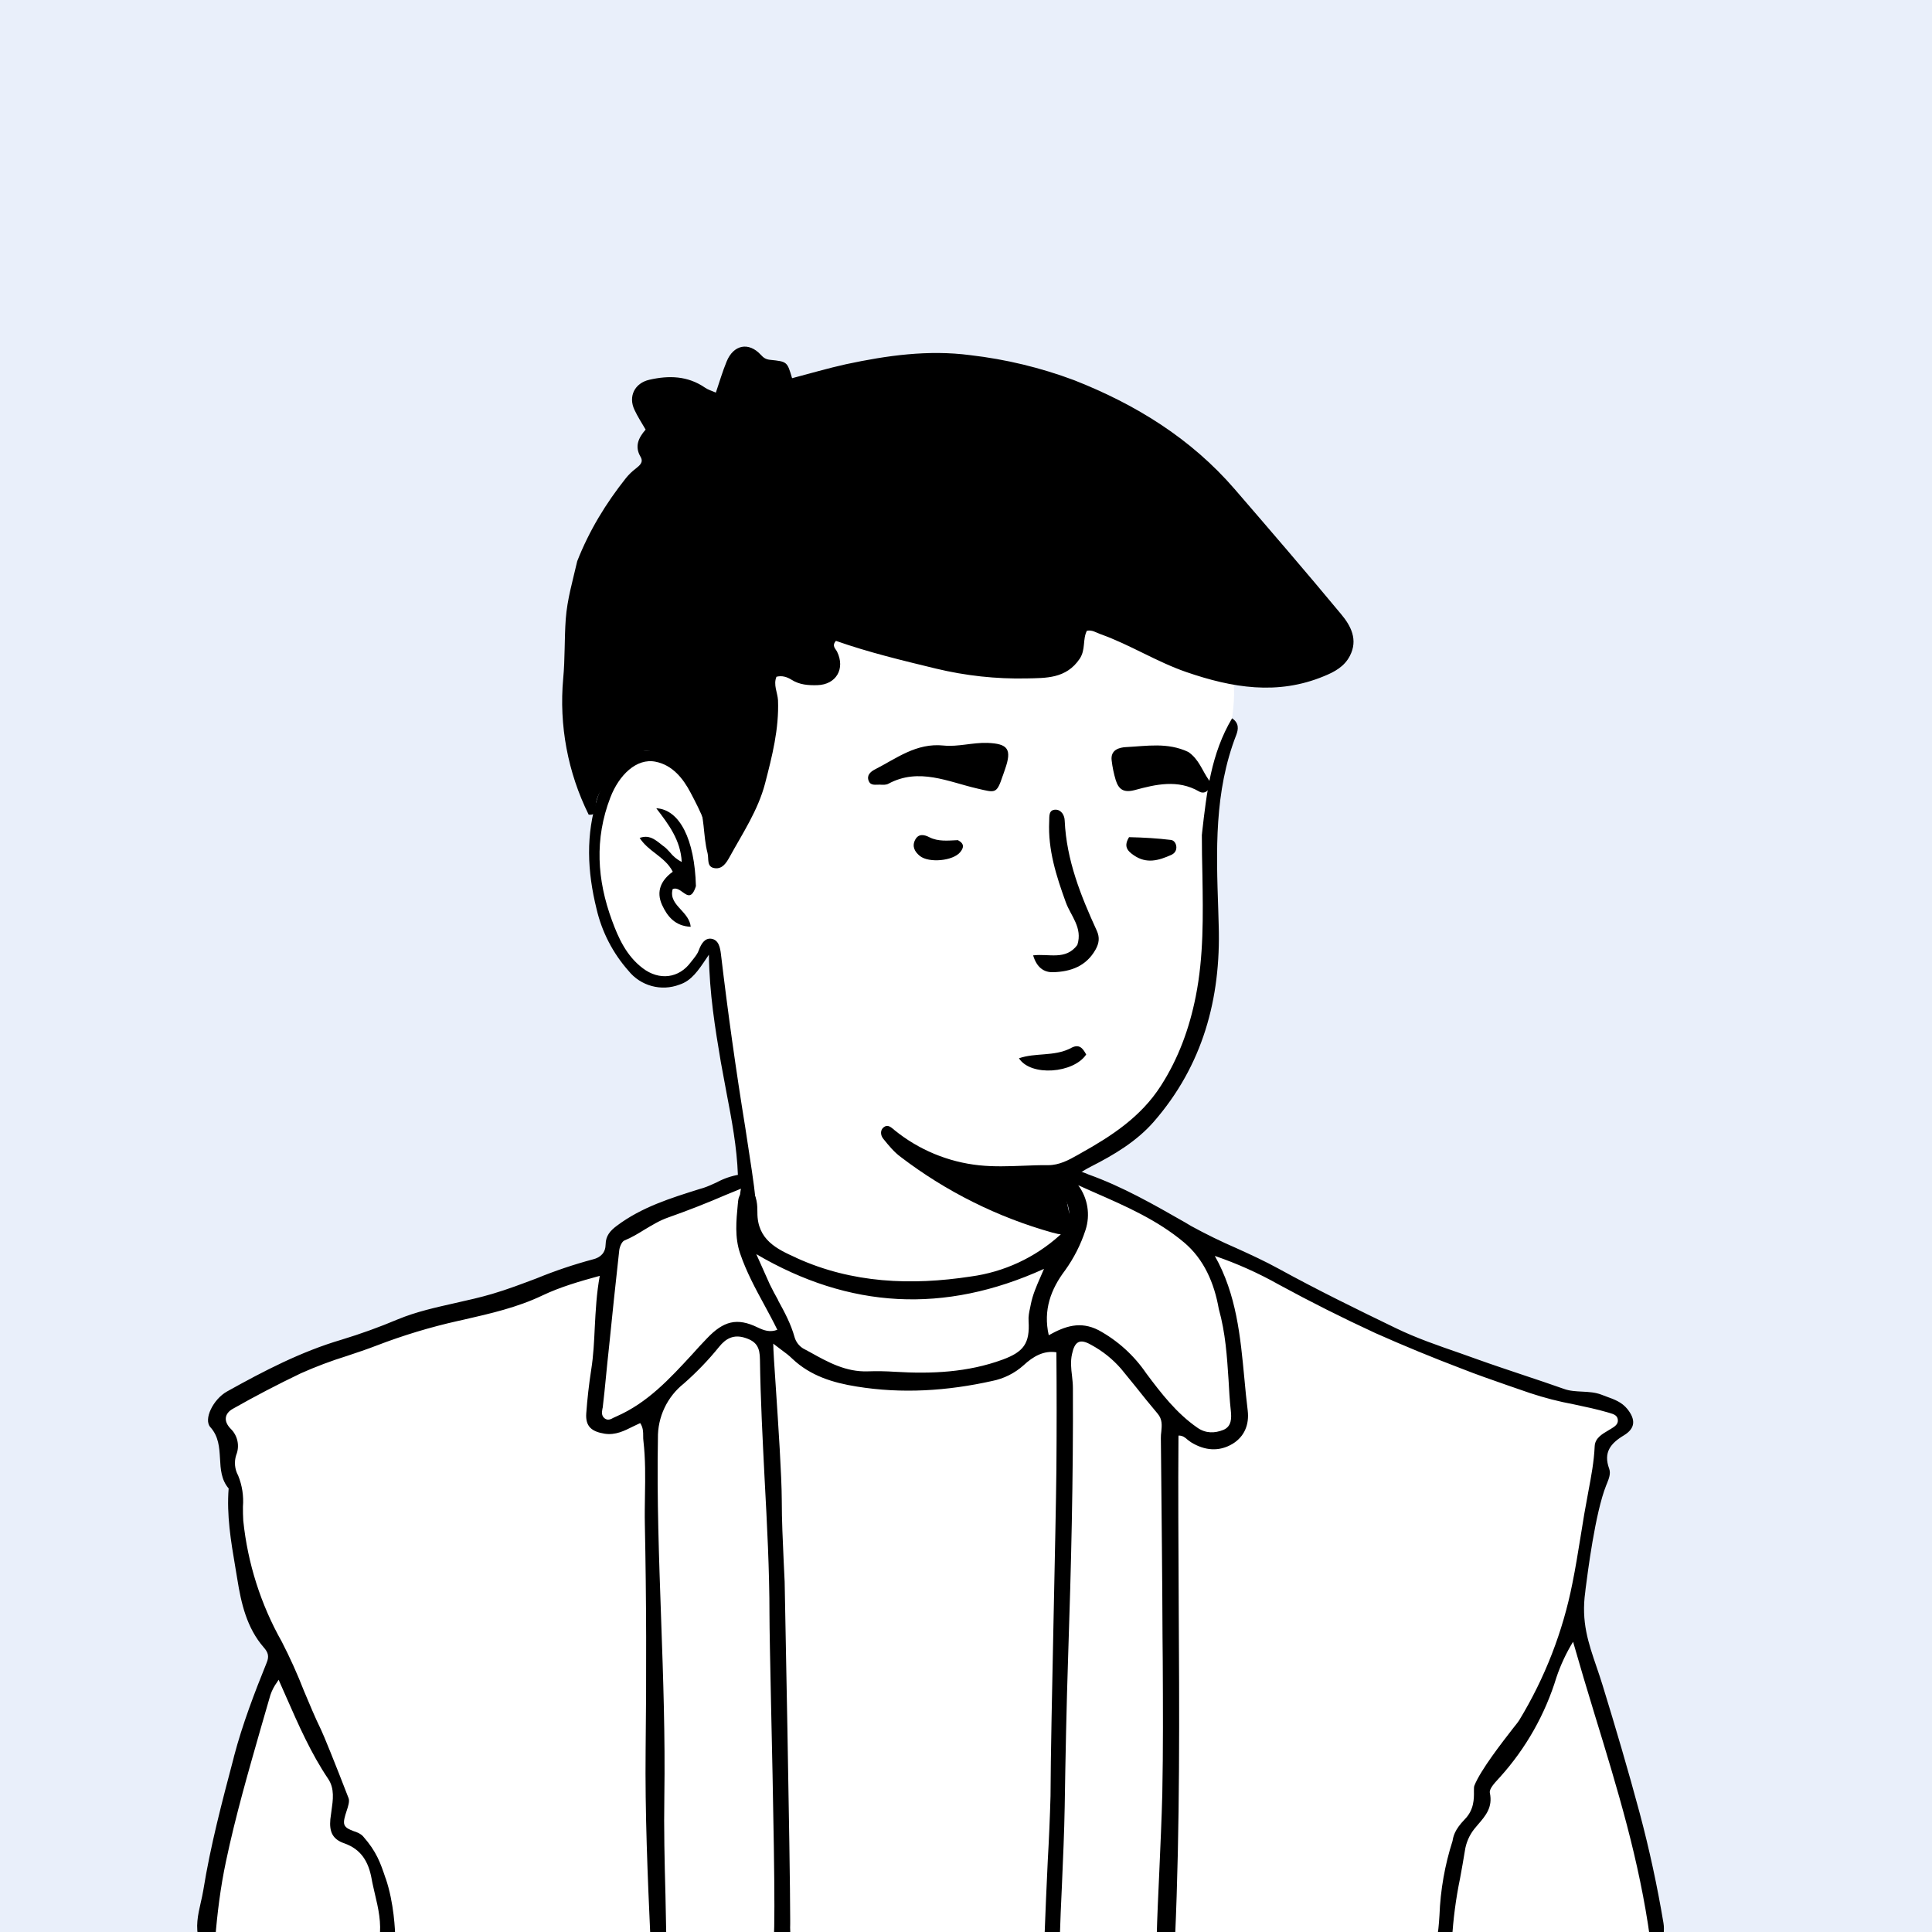
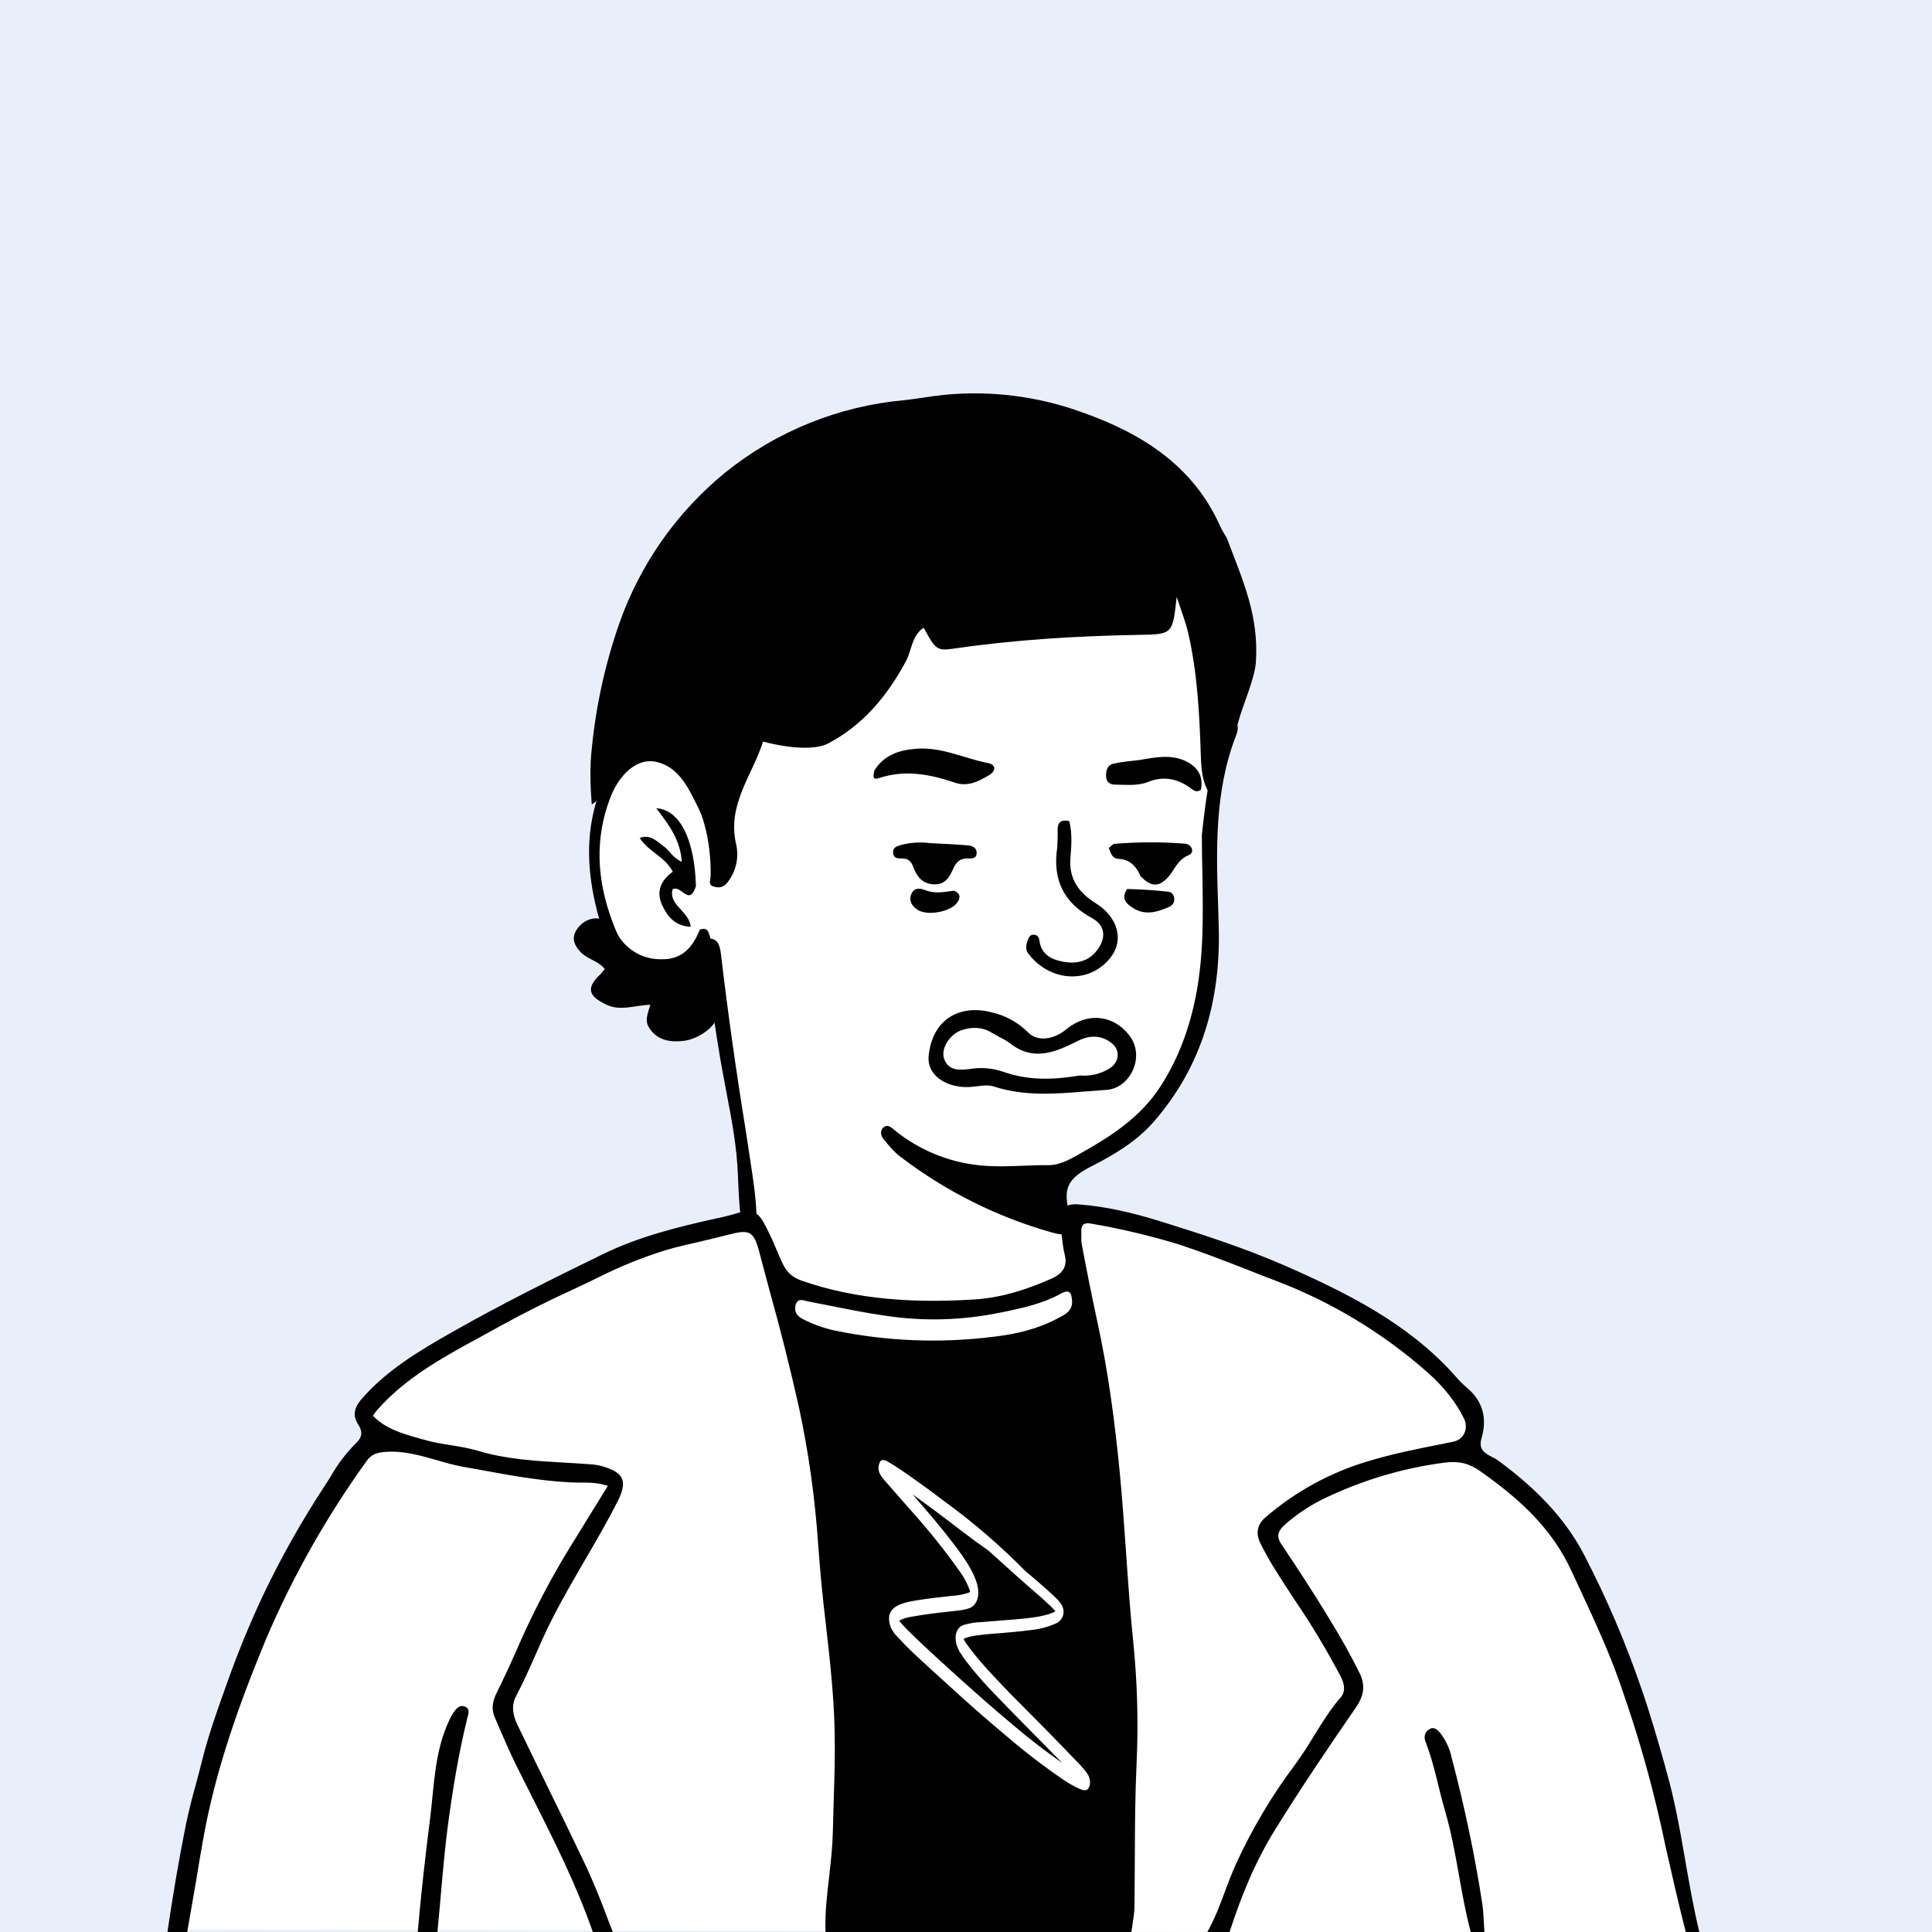
<svg xmlns="http://www.w3.org/2000/svg" viewBox="0 0 1744 1744" fill="none" shape-rendering="auto">
  <mask id="viewboxMask">
    <rect width="1744" height="1744" rx="0" ry="0" x="0" y="0" fill="#fff" />
  </mask>
  <g mask="url(#viewboxMask)">
    <rect fill="#e9effa" width="1744" height="1744" x="0" y="0" />
    <g transform="translate(531 487)">
      <path d="M554 727.7c-99.2 297-363.8 388.6-503.7 19.8-19.3-50.7 31-69.5 66.2-91.9 24.1-15.3 36.8-28.5 35.3-42.2-7-64.4-36.9-243.8-36.9-243.8l-3-5.8s.7-1.6-2.2 1.2c-3 3-9.9 34.2-37 34.2-24.5 0-49.2-10.9-61-86.3C7.2 285.6 9.6 214 40 201c12.5-5.3 24-7.2 35.2-.8 11.3 6.4-13-22 112-126C268.4 6.4 396.7-3.5 448.5 8 500.3 19.5 552 44.8 574.9 98.5c27.8 65-25.9 114.3-14 262.5-2.2 53.6.8 171.2-146.6 210.6-28 7.5-19.3 48.4 22.7 58.4 67 21 117 72.3 117 97.9" fill="#fff" />
      <path fill-rule="evenodd" clip-rule="evenodd" d="m554 266.2.1-1.4c4.1-36.4 8.2-71.7 27.1-103.4 6.5 4.4 5.7 10 3.7 15.2-19.9 51.2-18 104.4-16.2 157.6l.4 14c2.1 66.4-14.5 126.8-58.7 177.5-15.4 17.6-35.8 29.8-56.5 40.3-21.4 11-25.9 20.1-19.2 43.6l.8 2.6c1.4 3.9 2.8 7.9-1 11.8-4.5 4.6-9.5 3.3-14.8 1.8l-.6-.1a406.4 406.4 0 0 1-137-68.3c-6-4.4-10.8-10.3-15.5-16.1l-.3-.4c-2.5-3-3-7.8.5-10.4 3.3-2.5 5.8-.5 8.7 1.8l1 .9a145.5 145.5 0 0 0 76.3 31.7c13.4 1.4 26.6.9 40 .4 7.4-.3 14.8-.6 22.3-.5 10.2 0 18.7-4.7 26.7-9.2l2.8-1.6c27.8-15.5 54.3-32.8 72.2-60.7 16.1-25 25.9-52.2 31.6-80.9 7.2-36.1 6.6-72.7 6-109.8-.3-12-.5-24.2-.5-36.4ZM50.6 190.8c21.9-1.7 34 11.2 44.3 26.3a140.4 140.4 0 0 1 22.4 61.5c.5 3.7 1 7.6-1.2 11.3-4.5.6-4.9-3-5-5.6-.5-20.7-9.7-38.7-18.9-56.1-6.6-12.5-16.2-24.6-31.4-27.6-17.2-3.5-33 12-40.8 32.2-14.5 37.6-12 74.6 1.4 111 5.8 15.9 13.1 32.1 27.8 43.2 14.8 11.3 32.7 9.3 43.6-5.7l2-2.5c2-2.6 4-5.1 5-8 2.1-5.8 5.4-11.2 11.3-10.4 6.8 1 8 8.3 8.7 14a3661 3661 0 0 0 22 156.7l5.9 38.8c2.6 17.1 5.6 41.7 3.6 52.1a28 28 0 0 0-.3 2.2c-.4 2.8-.6 5-4.2 5.5-4.9.8-7-2-7.7-6.4-2.3-17-3-23.6-4-49.6-.9-25.2-5.6-50-10.4-74.9l-5-27c-5.2-30.8-10.3-62-10.8-97l-2 3c-7.6 11.3-13.7 20.5-24.5 24a40.5 40.5 0 0 1-46.1-12.5 127.8 127.8 0 0 1-28.8-55.8c-8.4-34-9.9-67.1.9-100.6 5.2-16.1 23.7-44.7 42.2-42Zm34.6 127.5c4.4 3.2 8.4 6 12-5.4-1.1-42.2-14.7-69.2-35.8-70.3 11.2 14.6 22 28.8 23 48.5a32.3 32.3 0 0 1-10.7-8.8c-2-2.2-4-4.4-6.5-6l-3-2.4c-4.8-3.6-9.7-7.4-17.8-4.5 3.8 5.8 9 10 14.3 14 6 4.7 12 9.3 15.6 16.5-10.6 7.7-15.2 17.7-9.7 29.9 4.8 10.5 11.9 19.2 25.9 19.8-.6-6.3-4.7-10.9-8.8-15.4-5-5.4-9.7-10.6-7.5-18.6 3.2-1.5 6.2.7 9 2.7Z" fill="#000" />
    </g>
    <g transform="translate(178 1057)">
-       <path d="M1312 691.3 3 694s25.8-189 56.2-235.7c16.3-25-10.6-45-16.4-70.3-5.8-25.2-11.8-57.9-10.5-67.4 1.2-9.5-1.4-29.3-4.3-43.3-3-14-.2-28.3-7-40.5-7-12.1-8-25 0-30.7 8-5.8 341.2-123.5 341.2-123.5L372.5 61s47-34.8 72.2-40.7c25.2-5.9 47.1-9.7 47.1-9.7s-5.2 24.3-1.4 36.6c4 12.4 81.6 64 143.2 59 84.4 0 150.9-40.4 156.3-56 5.4-15.5-3.3-18.8-6.6-31.7C779.9 5.7 788 1 802.6 9c14.5 8 211.3 110.9 254 130.4 42.6 19.6 202.6 69.4 202.6 69.4s30.2 8.8 26.7 17.2c-7.6 17.9-24.1 1-24.1 49.6 0 30-25.3 125.6-25.3 125.6s39.6 123.7 46.2 148.2c6.7 24.5 29.3 142 29.3 142Z" fill="#fff" />
-       <mask id="bodyVariant05-a" style="mask-type:luminance" maskUnits="userSpaceOnUse" x="516" y="231" width="267" height="460">
-         <path d="m528 691-12-460h266.5L773 691H528Z" fill="#fff" />
-       </mask>
-       <g mask="url(#bodyVariant05-a)">
-         <g transform="translate(396 278)">
-           <ellipse cx="258.1" cy="202.6" rx="100.1" ry="98.5" stroke="#fff" stroke-width="15" />
-           <path d="M175.5 146.8a428 428 0 0 1-7.7-8.2 186.2 186.2 0 0 1-21.8-27.9c-1.8-3.1-2.9-5.5-3.4-7.2 1.8.1 4.3.6 7.8 1.7 8 2.6 18.8 7.7 32 15.1 3.7 2 7.5 4.3 11.5 6.7 4.2-3.4 8.7-6.6 13.4-9.3-6.1-3.8-12-7.3-17.5-10.4A200.1 200.1 0 0 0 155 91c-4.7-1.5-9.1-2.5-13-2.5-3.8 0-8.7.8-12 5-3.3 4-3 9-2.2 12.7 1 3.8 2.8 8 5.3 12.1a200 200 0 0 0 23.6 30.4c3.4 3.7 7 7.6 11 11.6a98 98 0 0 1 7.8-13.5Zm-33.2-45.2Zm-1.5 2h-.1ZM329.3 271.8c-3.7 3.6-7.6 7-11.9 10.1a519 519 0 0 0 26.4 16 200 200 0 0 0 34.8 16.3c4.6 1.5 9 2.5 13 2.5 3.8 0 8.7-.8 12-5 3.2-4 3-9 2.1-12.7-.9-3.8-2.8-8-5.3-12.1a200 200 0 0 0-23.6-30.4 529 529 0 0 0-23.3-24 97 97 0 0 1-6.3 15c6.9 6.7 13 13.1 18.5 19.1a186.2 186.2 0 0 1 21.8 27.9 35 35 0 0 1 3.4 7.2 35 35 0 0 1-7.8-1.7c-7.9-2.6-18.8-7.7-32-15.1-6.7-3.8-14-8.2-21.8-13.1Zm62 31.8Zm1.5-2Z" fill-rule="evenodd" clip-rule="evenodd" fill="#fff" />
-           <path d="M250 223.7c-72.4-57.7-123.5-114-114.2-125.6Z" fill="#fff" />
-           <path d="M250 223.7c-72.4-57.7-123.5-114-114.2-125.6" stroke="#fff" stroke-width="15" />
-           <path d="M397.7 307.1c-9.3 11.7-75.5-25.7-147.8-83.4Z" fill="#fff" />
-           <path d="M397.7 307.1c-9.3 11.7-75.5-25.7-147.8-83.4" stroke="#fff" stroke-width="15" />
-         </g>
-       </g>
-       <path fill-rule="evenodd" clip-rule="evenodd" d="M409.2 694c-2.6-57.2-5-114.3-4.4-171.6.8-67.8.7-135.8-.7-203.6-.2-8.6 0-17.2.1-25.7.3-16.5.5-33-1.4-49.5-.2-1.4-.2-2.8-.2-4.3 0-3.7 0-7.6-2.7-11.7l-6.3 3c-8 4-16 8.1-25.8 6.6-11.6-1.9-17.4-6.4-16.6-18.3a489 489 0 0 1 4.5-39.6c2-12.6 2.6-25.3 3.2-38.2.8-15.2 1.6-30.7 4.5-46.4-18.3 5-35.6 10-52 17.8-22.4 10.7-46.6 16.2-70.6 21.7l-5.4 1.2c-25 5.6-49.5 13-73.4 22.2-8.8 3.4-17.8 6.4-26.8 9.4a376.2 376.2 0 0 0-41.7 15.7 993.2 993.2 0 0 0-61.3 32c-7.5 4.2-8.7 11.1-2 18a21.7 21.7 0 0 1 5 23.8A23.5 23.5 0 0 0 37 275a61.3 61.3 0 0 1 4.3 28c0 4.3 0 8.6.3 12.7a281 281 0 0 0 34.8 109.3 467.7 467.7 0 0 1 20 44.4c5 11.8 9.8 23.6 15.4 35 2 4 12.6 30 24.9 61.9 1 2.8-.4 7.2-1.9 11.7-1.5 4.6-3 9.3-1.9 12.2 1.2 3 4.6 4.3 8.2 5.7 3.2 1 6.4 2.3 8.6 4.7 12.2 13.8 15.7 24 20.3 37.7l.2.4c7.5 22.1 8.5 47 8.6 54a32.6 32.6 0 0 1-14.3.2c2-14.3-1-27.3-4.1-40.3-1-4.6-2.2-9.2-3-13.9-2.8-15.3-9.5-26.4-24.5-31.7-10.5-3.6-13.8-10.2-12.7-21.8l1-7.5c1.4-9.9 3-20.1-3-29-15.5-23-26.6-48.3-37.9-74l-6.8-15.4-1.4 2.2a42.5 42.5 0 0 0-6 11.5l-8.4 29C46.2 542.2 34.6 582.3 26 623.2c-5 23.5-7.9 47-9.8 70.8H1.7c-3.5-11.5-1-22.5 1.5-33.5a185 185 0 0 0 2.3-11.1C12 609 22.4 569.7 32.8 530.3l.5-2.1c7.7-29.1 18.3-56.8 29.5-84.5 2.3-5.6 1.2-9.2-2.8-13.7-15.2-17.5-20.3-39.6-23.8-61.6l-1.8-10.8c-4-23.5-7.9-47-6-71-6.7-7.8-7.3-17.4-7.8-27-.6-10-1.2-20-8.7-28.3-6.4-7 2.5-25.2 15-32.2 33.2-18.5 66.8-36 103.5-46.8A517 517 0 0 0 181 134c16.9-7 34.5-10.8 52.1-14.8 11.2-2.5 22.3-5 33.2-8.2 13.6-4 26.7-9 40-14a420.5 420.5 0 0 1 51-17.2c7-1.7 11.3-6.1 11.4-13.6.1-7.7 4.2-12.3 10.1-16.7 22.5-16.9 48.7-25 74.8-33.2l3.4-1c4.2-1.4 8.1-3.2 12-5a65 65 0 0 1 20.5-7c3.3-.6 6.5-1.2 10.2 0 2 6.6-2 9.9-6.8 11.9l-15.4 6.3A806.2 806.2 0 0 1 425.2 42c-7.8 2.7-14.7 7-21.6 11.1-5.8 3.6-11.6 7.1-18 9.7-2.3 1-4.2 5.6-4.6 8.7-3.3 29.3-6.3 58.6-9.3 88l-1.4 13.2-1.4 14.1c-.8 8.6-1.7 17-2.7 25.6 0 .8-.2 1.5-.4 2.3-.5 3-1 6.1 1.8 8.5 3 2.4 5.7 1 8.4-.5l2.2-1c28.3-12.3 48.4-34.2 68.5-56 4.5-5 9-10 13.6-14.7 14.7-15.4 26.9-18.9 45.7-9.7 5.7 2.7 10.9 4.6 17.7 2.1-3.6-7.4-7.5-14.6-11.4-21.8-8.4-15.4-16.6-30.6-22.2-47.1-5-14.6-3.5-29.6-2.1-44.4l.3-3c.5-5.6 4.3-10.2 11.4-10.7 5.9 5.8 6 15.3 6 21-.2 25 18.1 33.3 34.7 40.8l.5.3c50.3 22.9 103.7 25 157.4 16.8a149.8 149.8 0 0 0 80.3-37.2c11.4-10.4 10-22.9 4.5-34.3-4.5-9-1.5-14.8 3.7-20.6 4.7-5.2 10.3-3 15.5-1l2.3 1c30.8 11 59 27.2 87.4 43.4l5 3a493 493 0 0 0 41.3 20.2c12.8 5.8 25.6 11.7 38 18.5 34.6 19 70.1 36.4 105.7 53.6 18.5 9 38.1 15.7 57.7 22.5l16.3 5.8c13.9 5 27.9 9.6 41.8 14.3 12 4 24 8 35.8 12.2 5.4 2 11 2.2 16.6 2.5 5.9.3 11.8.6 17.5 2.8l4.5 1.7c7 2.5 13.8 5 18.8 11.2 7.6 9.5 7.3 17.4-3 23.7-12.2 7.3-18.8 15.5-13.4 30.2 1.6 4.4-.3 9-2 13.3l-.5 1.2-.2.5c-10 25-16.8 79.6-18.6 93.4l-.3 2.8c-3.8 27 2.8 46 10.2 67.7a558 558 0 0 1 5.4 16.4c11.8 38.4 23.2 77 33.6 115.8a1073 1073 0 0 1 21.4 99c.6 3.4.4 7 .2 11v3a25.1 25.1 0 0 1-12.3.2c-9.4-69.9-29.7-136.2-50-202.4A3709 3709 0 0 1 1242 425a158 158 0 0 0-15 32.1 238.2 238.2 0 0 1-50.9 90l-1.2 1.3c-4 4.4-8.8 9.5-8 13.1 2.7 13-3.9 20.6-10.8 28.6l-3.2 3.8a41.5 41.5 0 0 0-8.6 20c-1.3 8.2-2.8 16.4-4.3 24.6a383.2 383.2 0 0 0-7.3 55.5h-14.3c2-6.1 2.4-13.2 3-22.2a250.7 250.7 0 0 1 11.8-67c.7-4 1.7-9.9 11-19.5 8.5-8.6 8.4-18.8 8.3-25.2 0-2.4 0-4.2.4-5.2 5.6-14.2 25.4-39.5 35.1-52 3-3.7 5-6.3 5.4-7.1 23.1-38 39.4-79.9 48-123.6 2.8-13.7 5-27.6 7.3-41.6a1160 1160 0 0 1 7.2-41.8c2.5-13.3 5-26.5 5.6-40.2.3-7.4 6.6-11 12.5-14.5l1.3-.8.5-.2.4-.3c3.2-2 6.7-4 6.2-8.3-.5-4-3.9-5-7.3-6l-1.3-.4c-10.2-3-20.7-5.2-31.1-7.4a299.7 299.7 0 0 1-39.6-10.2l-20.3-7c-13.9-4.9-27.7-9.6-41.3-15a1511.4 1511.4 0 0 1-77.9-32.1 1475.9 1475.9 0 0 1-87-43.7 346 346 0 0 0-58-26c19.6 34.7 23.1 72.8 26.7 110.8.9 9.7 1.8 19.3 3 28.8 1.5 12.7-3 23.5-13.6 30-12.3 7.4-25.3 6.2-37.6-1.4l-3-2.2c-2.2-2-4.6-4-8.3-3.8-.4 49.6 0 99.2.2 148.8.6 101.4 1.2 203-3.3 305a41.8 41.8 0 0 1-16.6.3c.5-20.4 1.5-40.6 2.4-60.7 1-23.4 2.1-46.7 2.7-70 .8-39.9.6-79.7.4-119.6l-.2-22.4c-.2-53-.8-106.1-1.3-159.2l-.2-19.9c0-2 .1-4 .4-5.9.5-5.5 1.1-11-3.3-16.2-6.8-8-13.3-16.1-19.8-24.3L834 178.6a96 96 0 0 0-27-21.6c-10.4-6-14.9-3-17.3 8.3-1.5 6.7-.8 13.2 0 19.7.4 3.7.8 7.4.8 11 .4 80.8-1.6 161.5-4.3 242.2-1.5 45-2.4 90.3-3.1 135.4-.4 23.7-1.5 47.4-2.5 71-.8 16.5-1.5 33-2 49.6-4 0-9.9-.5-13.8-1.3.8-23.1 2-48.1 3-70.2a1987 1987 0 0 0 2.5-58.5c.1-34.5 1.5-99.8 2.8-162.4 1.1-52.7 2.2-103.4 2.5-132.4a6422.8 6422.8 0 0 0 0-105.7c-11.4-1.8-21 3.7-29.6 11.7a60 60 0 0 1-28.4 14.2c-40.4 9-81.3 11.7-122.4 5-21.3-3.4-41.6-9.6-57.9-25-3-3-6.5-5.6-10.6-8.6a374 374 0 0 1-6.7-5.1c0 4.7 1 20.7 2.4 40.7 2.2 33.3 5.2 77.9 5.3 100.7 0 18.2.9 36.4 1.7 54.6l.9 19c0 2.4 5 251 5 305.2v3.5c-.1 4.8-.3 9.7 1.7 14.4-5.6.1-11-.2-16.6-1 1.8-17.9-.6-131.4-2.4-212.6-.8-37.8-1.4-68.6-1.4-79.5 0-41-2.2-82.1-4.4-123.1-1.8-35.9-3.7-71.7-4.2-107.6-.1-10.7-2.9-16.2-13.3-19.5-10.6-3.5-17.7.8-23.5 8-9.7 12-20.3 23-31.9 33.2a61.8 61.8 0 0 0-23.4 49.5c-1 54.5 1 108.8 2.9 163.2 1.9 53.2 3.7 106.4 2.9 159.6-.5 29.7.2 59.5 1 89.2l.8 40.6h-14.3Zm513-569.4c-4.1-23.4-13.4-45-31.4-60.1-23.8-20-52.1-32.5-80.7-45l-14.8-6.6a44.6 44.6 0 0 1 6.6 40.4 133 133 0 0 1-18.5 36.5c-12.7 16.8-19.9 35.7-14.7 58.5 14.7-8.2 28.4-13 44.9-4.6a123.6 123.6 0 0 1 43.1 39c13.6 18.2 27.3 36 46.2 49.1 7.6 5.3 15.7 5 23.3 2 7.7-3.1 7.6-10.8 6.8-17.9-1-9-1.5-18.1-2-27.3-1.4-21-2.7-42.2-8.8-64Zm-397.8-8c-2.6-4.6-5.1-9.3-7.5-14.2a24155 24155 0 0 0-12.2-27.3c84 49.3 169.7 54.2 259.7 13.3l-3.2 7.4c-3.6 8.2-7 16-8.7 24.6l-.6 3c-.9 4-1.7 8-1.4 12.2 1.2 20-4.4 27.7-23.4 34.7-31.6 11.6-64.2 13-97.3 11a243 243 0 0 0-24.4-.4c-19.7.7-35.9-8.2-52-17.2l-6.5-3.5a17.8 17.8 0 0 1-7.6-10c-3.3-12-9.1-22.8-15-33.5Z" fill="#000" />
+       <path d="m1351 688-1370-3.3s11.4-97 44.4-189.1c41.2-115.2 107.2-232 125-246.1 20.9-16.8-11.6-18.2 3.5-41.2 33.5-51.1 147-97.5 179.9-114.1 58.7-29.8 164.9-47.8 164.9-47.8l27.2 53.5s63.6 21.9 138.7 24.4C705 125.6 799 94.8 799 94.8L787.9 37s169.6 34.8 253.5 85.6c48.3 29.3 108.6 75 110 101.2 2.2 39.8 1.8 36.7 24.1 51.9 53.5 36.2 98.8 122 121.3 191.2C1314.4 521.1 1351 688 1351 688Z" fill="#fff" />
+       <path d="m842 687-269 1s19-182.5-1.4-325c-6.2-44.2-32.6-224.4-32.6-224.4s73.7 24.7 131.4 24.7C733 163.3 798 131 798 131s24.3 69 29 182.4l15 373.6Z" fill="#000" />
+       <path fill-rule="evenodd" clip-rule="evenodd" d="M301.5 563.4c20.5 40.6 41 81.3 56 124.6 6.6 0 12 0 17.7-1l-4.3-11a672.5 672.5 0 0 0-19.6-47.8 5876 5876 0 0 0-34.2-70.7c-9.4-19.2-18.8-38.3-28-57.5-3.8-8-6-16.9-1.3-25.8 6.7-12.8 12.6-26 18.4-39.2l5.2-11.8c11-24.4 24.5-47.6 38-70.9 10.6-18.1 21.2-36.3 30.6-55 8-16.3 5.6-24.5-12-30a48.4 48.4 0 0 0-10.5-2.3c-8.6-.7-17.2-1.2-25.9-1.7-26.4-1.5-52.9-3-78.6-10.8-8-2.4-16.3-3.7-24.6-5-8-1.3-16-2.6-23.8-4.9l-4.6-1.3c-14.8-4.2-30-8.6-41.4-20.3l1.7-2.4c1-1.3 1.8-2.5 2.8-3.5 25.5-28.7 59-47 92.3-65.1l20-11a963.1 963.1 0 0 1 62.6-31.4c7.9-3.7 15.8-7.4 23.7-11.3A394 394 0 0 1 423 71.5c10.6-3.1 21.4-5.6 32.2-8 7.8-1.9 15.6-3.7 23.3-5.7 20.1-5.3 23.8-4 29 15.7l9.1 34.2a2051 2051 0 0 1 26.8 106.6c8.7 40.7 14.4 82 17.2 123.5a1480 1480 0 0 0 6.8 70.7c3.7 32.2 7.3 64.3 8 96.7.5 20.8-.1 41.6-.8 62.4l-.8 29c-.3 13.5-1.8 26.9-3.3 40.2-2 17-4 34-3.3 51.2 6.7 0 12.2 0 17.8-1.2l.6-16.2c.2-10.2.5-20 1.6-29.6 5.7-51 4.8-102 3.7-153-.7-33.6-3.6-67-8.4-100.2a605.8 605.8 0 0 1-4.6-52.8c-1.3-23-2.6-46.1-7.3-69a1627 1627 0 0 1-6.7-34.2 906 906 0 0 0-13-61.8c-.2-1-.6-2-1-3-1.2-3-2.5-6 .6-8.9 4-3.8 9.1-2.7 14-1.4A373 373 0 0 0 690 167.3c31.6-2.4 62.8-5.8 91.8-19.5 8.7-4 15.5-1.5 17.4 9 1 5.6 1.7 11.2 2.4 16.9 1 7.9 2.1 15.8 3.8 23.4 7.8 34.8 10 70 12 105.2 1 16.1 2 32.2 3.5 48.3 1.1 12 2 24.2 2.8 36.3 1 14.6 2 29.1 3.6 43.7 6.3 60.7 4.7 121.5 2.7 182.3l-.7 20c-.7 18.4-1.4 36.7-1.4 55 5.8 0 10.4 0 15.4-1l.8-5.3c1-6.5 2-12.5 2-18.4l.3-44.7c.1-28 .3-56.2 1.6-84.2 1.7-37 .6-74-3.2-111-2.7-26.2-4.5-52.4-6.3-78.7-1.7-24.1-3.4-48.3-5.7-72.4-4.5-46-10.5-92-20.5-137.3a2499.2 2499.2 0 0 1-13.8-68.7c-.5-2.4-.4-5-.4-7.4v-4c-.3-6.4 2.7-8.5 9.1-7.2a642.2 642.2 0 0 1 79.2 18.8c21 6.9 41.7 15 62.3 23 7.3 3 14.7 5.8 22 8.6a446.7 446.7 0 0 1 141 84.8c13 11.7 24.1 25.1 31.8 40.6 4.5 9.3-.3 19.2-9.6 21l-9.2 1.9c-22.7 4.4-45.4 9-67.6 15.7a251.6 251.6 0 0 0-92.9 50.8c-7.6 6.6-8.7 14.7-4.5 23.2 4 8 8.4 16 13.2 23.6 5.8 9.2 11.7 18.4 17.7 27.5a705.7 705.7 0 0 1 42 70c3.2 6.5 4 13-.3 18-9.4 10.8-16.8 22.9-24.3 35a360.3 360.3 0 0 1-16.9 25.7 486 486 0 0 0-53.6 90.3c-3.6 7.9-6.6 16-9.7 24.2-4.8 13-9.7 25.8-16.5 37.7 7.5 0 14 0 20.6-1 10.7-33 23.5-64.2 41.5-93 23-37.1 47.5-73.3 72.3-109.3 6.3-9 9.7-18.8 3.8-31a589 589 0 0 0-27-48.5l-.4-.7c-13.9-23-28.7-45.6-43.7-68-4.7-7.2-2.2-12 3-16.8a158.1 158.1 0 0 1 41.7-26.7 355.4 355.4 0 0 1 102.9-29.7c12.8-1.7 22.3.7 32 7.6 34.6 24.3 64.6 51 82.6 90.3l8.7 18.7c12.8 27.6 25.6 55.2 35.5 84a1107 1107 0 0 1 41 147.4c5.8 25.6 11.6 51.2 18.2 76.7 4.9 0 8.6 0 12-1-5.3-21.6-9-43.3-12.8-65-4.7-27-9.4-54-17-80.4l-1.4-5.3c-6.6-23.2-13.2-46.4-21.1-69a882 882 0 0 0-52-121.3c-18.2-34.7-45.8-61.4-77.7-84.9-1.4-1-3.2-1.9-5-2.8-6-3.1-12.7-6.5-9.7-16.8 5.2-17.6 1.8-33.7-13.7-46.3a86.8 86.8 0 0 1-9.6-9.7l-3-3.3c-41.4-45.3-95.8-72.5-151.8-97-36.4-15.9-74.5-28.1-112.6-40-23.7-7.3-48-13.2-73-15-12.7-1-18 4.8-16.5 16.8.4 3 .8 6 1 9 .8 6.7 1.5 13.5 3.1 20 2.8 11.2-3.2 17.2-12 21.2-22 9.8-45.4 17.3-69.4 18.8-52.8 3.3-105.4.7-156-16.9-8.5-3-13.3-7.4-16.9-14.7-2.5-5-4.7-10.2-6.8-15.3a224 224 0 0 0-11-23c-5.4-9.6-11.8-11.8-21.6-8.6-6.4 2-12.8 3.7-19.3 5C434.6 50.4 399.3 59 366.5 75c-46 22.4-91.7 45.1-136 70.3-30.3 17.2-60 34.8-82.7 61.3-6.2 7.3-7.5 14.5-2.5 22.2 4.2 6.5 3.9 11.5-2 17a139.2 139.2 0 0 0-22.8 30c-1.8 2.8-3.5 5.7-5.4 8.5-21 32-39.7 65.2-56 99.5A873.4 873.4 0 0 0 26.7 463l-1 2.8c-7.9 22-15.7 43.9-21.3 66.5a925 925 0 0 1-5.6 21.5 563.4 563.4 0 0 0-8.8 35.3c-6.6 32.9-12.2 66-17 98.9 6.7 0 12.1 0 18-1l8-46c2-12.3 4-24.5 6.2-36.6 11-63 32.6-123 57-182a838.3 838.3 0 0 1 91-160.9c4-5.6 9-7.2 15.7-7.8 16.4-1.5 31.6 2.9 46.8 7.2 7.8 2.3 15.6 4.5 23.5 6l15.7 2.8c27 5 54 10 81.8 11.4 2.9.2 5.8.2 8.7.2 8.1 0 16.5 0 25.3 3l-8.4 13.6-23.8 38.6a729.7 729.7 0 0 0-50 95.6 948.5 948.5 0 0 1-18.2 39.1c-3.8 7.6-4.9 14.6-1.7 22l1.3 3c6 14 11.9 27.8 18.6 41.4l13 25.8Zm476.8-452c4.8-2.6 10.3-5.4 11.2 3.7 1.8 10.6-5.4 14.2-11.5 17.3l-1.8 1c-17.5 9.2-37 14-56.8 16.2a437 437 0 0 1-145.1-5.8c-9.6-2.2-18.8-5.6-27.4-10-5.6-2.7-8.1-6.8-6.8-12.5 1.5-6 5.5-5 9.5-4l2.4.6 19.4 3.8c16.5 3.3 33.1 6.6 49.9 9a293 293 0 0 0 103.8-2.9l1-.1c18-3.8 35.8-7.5 52.2-16.2Z" fill="#000" />
+       <path d="M199 688c3-35 7-69.8 11.4-104.7 3.6-29.7 4-60 17.4-88 1-2.4 2.3-4.6 3.8-6.7 2.3-3.1 5-6.8 9.7-5.2 5.3 1.7 3.6 6.4 2.7 9.9-8 32.1-13.3 64.8-17.7 97.5-4.1 31.5-6.2 63.3-9.4 96-5.8 1.2-11.2 1.2-18 1.2ZM1149.9 688c-9.8-36.3-12.8-73.7-23.3-109.7-6.2-21-9.8-42.8-17.9-63.4-1.6-4.2-.5-9 4-11.2 4.4-2.3 7.4 1.3 9.9 4.3a55.4 55.4 0 0 1 9.9 22.1c11.5 43.4 20.8 87.4 27.6 131.7 1.2 8 1.2 16 1.9 25.2-3.5 1-7.3 1-12.1 1Z" fill="#000" />
+       <path fill-rule="evenodd" clip-rule="evenodd" d="M797.4 536.7c2.5 2.7 5 5.4 6.9 8.6 2 4 2.8 10-1 13.3-2.5 1-5 0-7.2-1l-.7-.3a96 96 0 0 1-12.4-7 586 586 0 0 1-52.4-40.1 1501.4 1501.4 0 0 1-53-46.5c-10.3-9.3-20.6-18.7-30.8-28.2a281.8 281.8 0 0 1-14.7-15 30.6 30.6 0 0 1-6-8.4c-6.4-17.8 7.6-21.9 22.8-24.4 10.9-1.8 22-3 33-4.2h.8a57.7 57.7 0 0 0 13.7-2.8c1-.4 1-.5 1.3-1v-.3a68.3 68.3 0 0 0-9.4-18 610 610 0 0 0-44.6-55.6 7452 7452 0 0 0-19.3-22l-2-2.3c-4.7-5.2-9.4-10.4-6.5-17.8 1.4-4.6 5.8-2.4 8.7-.6a163 163 0 0 1 11.2 7.2h.1a971.7 971.7 0 0 1 37.6 27.2 589.2 589.2 0 0 1 74.4 64 592.2 592.2 0 0 1 24.6 21.4c2.9 2.7 5.7 5.3 7.7 8.6 3.5 5.7 2 13-4 16.5a71.5 71.5 0 0 1-24.3 6.5c-8.8 1.2-17.8 2-26.7 2.7l-8.5.7c-8.3.7-16.9 1.5-22.6 3.5-.8.3-1.6.7-2.3 1.2 1.4 2.6 2.1 3.6 3.4 5.3l2.5 3.4c11 14.4 23.7 27.5 36.3 40.6A7081.6 7081.6 0 0 1 751 489c10.9 11 21.8 22 32.6 33.2l1.5 1.6 11 11.4 1.4 1.4Zm-116.6-85.3 8 7.2c15.7 14.2 31.7 28.2 48 41.8a575.5 575.5 0 0 0 44.2 34.1l-24-24.3c-14.5-14.7-29-29.4-43.3-44.5-6.8-7.3-13.3-15-19.4-22.9-.6-1-1.3-1.8-2-2.7-2.2-3.2-4.6-6.5-6-10.1-2.8-6.7-2.8-17.4 5.7-20.2a64.4 64.4 0 0 1 16.8-2.6l15.8-1.3 14-1.1 2-.2c11-1 27-2.6 34.1-7.2-5-5.7-14-13.4-22.3-20.6l-10.6-9.3a3562 3562 0 0 1-27.4-24.7c-8.3-5.8-16.5-11.8-24.6-18a1554.7 1554.7 0 0 0-44-32.8c9.5 10.9 19 21.9 28.1 33.2l3.9 5c11 14 26.3 33.5 27.3 49.1.2 5.8-1.4 12.3-7.3 15.1-4.8 1.9-10 2.4-15 2.9l-5.3.6a488 488 0 0 0-32.7 4.5c-4 .7-7.2 1.4-11.2 3.7 7 8.7 30.7 30.3 47.2 45.3Z" fill="#fff" />
    </g>
    <g transform="translate(266 207)">
-       <path d="M255 299.7c11-28 26-52.4 44-75.1a51 51 0 0 1 9-8.7c3-2.5 7.3-5.4 4.2-10.6-5.5-9.3-1.9-17.1 4.6-24.5-3.5-6-7.2-11.7-10-17.7-5.9-12.2.1-24.3 13.4-27.3 17.5-4 34.5-3.6 50 7 2.8 2 6.1 2.9 10 4.6 3.3-9.8 6-19 9.7-28 6.2-15.3 20-18 30.9-6.1 2.5 2.8 4.7 4.1 8.3 4.5 15.6 1.6 15.5 1.7 19.9 16.6 16.1-4.2 32.3-9 48.6-12.6 37-7.9 74.2-13.2 112.3-8.2a397 397 0 0 1 93.7 22.6c55.7 21.9 105.4 52.6 144.9 98.3 32.3 37.4 64.6 74.9 96.2 113 8.7 10.4 15.4 23 7.8 37.6-5 9.7-14 14.5-23.4 18.3-41.9 17.4-82.8 10.5-124.1-3.7-27-9.3-51-24.8-77.7-34.3-3.9-1.4-7.5-4-12.2-3-4 7.9-.9 16.9-6.5 25.3-12.2 18.1-30.6 17.3-47.8 17.7-27.6.6-55.2-2.4-82.1-8.9-30.5-7.4-60.9-14.7-90.1-25-4 4.5-.4 7 1 9.7 7.6 15.5-.8 29.8-17.8 30.3-8.2.2-16-.3-23.3-4.9-4-2.5-8.5-4-13.6-2.7-3 7.3 1 14.2 1.4 21.2 1 25.9-5.3 50.5-11.7 75.2-6.4 24.3-20.2 44.8-32 66.3-2.9 5.2-6.5 11.1-13.4 10.1-7.6-1-5.2-8.6-6.5-13.6-4.3-16.3-2.2-34-9.6-49.7-7.3-15.4-15.8-30.2-31.5-39-12.6-7-29.5-3.4-36.2 9.2-2.8 5.2-8.3 5.5-11.3 10.7-5.6 9.8-13.7 17.8-12.2 30.5.3 2.4-2.7 4-6.5 3.6a230 230 0 0 1-23-123c1.7-17.8 1-35.7 2.3-53.6 1.3-17.7 6.2-34.2 10.3-52Z" fill="#000" />
+       <path d="M841.5 278.8c15 39.8 28.8 69.8 26.2 111.7-1 15.4-12.2 39.7-16 54.5-5.3 20.4-16.4 39.1-17.7 60.7-.2 2.7-2.2 4.5-6.8 5.4-7.8-10.2-8.8-23.2-9.2-35.2-1.2-37.5-3-74.8-11.4-111.4-2.4-10.3-6.3-20.1-10.4-32.7-3.7 34-3.7 33.8-34.6 34.3-55.6 1-111 4.3-166 12.3-15.7 2.3-17 1.3-27.8-18.8-11 7.4-10.7 20.6-16.2 30.6-16.7 30.9-38.2 57.1-70 73.9-11 5.8-33.4 5-58.8-1.7-9.5 30.3-32.5 56.6-24.4 92.2a41 41 0 0 1-7 34c-3.8 5.4-8 6.3-13.2 4.7-5.3-1.6-2.8-5.9-2.7-9.6.5-32.6-7.4-63.5-25.9-90.3-17-24.8-57.1-18.6-69.9 9.4-2.3 5.2-3.4 11.4-11.5 16.4-1.5-18.3-1.8-35 .1-51.5a486.2 486.2 0 0 1 25-112.7 307.7 307.7 0 0 1 95.3-135.4 300.6 300.6 0 0 1 162-65.4c12-1.3 23.9-3.6 35.9-4.8a284 284 0 0 1 124.4 15.8c53.8 19 100.2 48.2 124.5 102.7 1.5 3.5 3.7 6.7 6.1 10.9ZM365.7 632.1c4-1.1 6.8-.9 8 2.9 8.6 24.2 9 49.4 7.8 74.5-.5 9.6-16.4 21.2-29.7 23-12.7 1.6-24.5-.1-32-12-4-6.3-1-13 1.3-20.5-14.3.4-26.7 6-39.5 0-17-7.9-18.7-15.4-5.2-28l3.5-4.3c-6-7.6-15.8-8.7-22-15.5-6.9-7.3-7.9-14.2-2.3-21.5 7.4-9.5 19.2-11.3 27.2-5 3.1 2.2 5.7 5.2 7.5 8.6a44.5 44.5 0 0 0 40.7 24.6c18.2.5 28.3-10.3 34.7-26.8Z" fill="#000" />
    </g>
    <g transform="translate(791 871)">
-       <path d="M175 75.5c8.2-5 11.5-.1 14.5 5.4-11.4 17-50 20.1-60.7 3.4 15-5.2 31.3-1.5 46.1-8.8Z" fill="#000" />
+       <path d="M184 99.8a43 43 0 0 0 26.7-6.4c8.8-5.7 9.9-16.8 1.5-23.1-9.4-7.3-20-7-30-1.9-20.1 10.2-40 18.9-61.2 2.4-5-3.8-11.1-6.1-16.5-9.5a31.1 31.1 0 0 0-27-2.5C66.6 62.2 58 75.4 61.1 84.6c4 11.5 14.5 10.5 23.6 9.3 10.1-1.6 20.4-.7 30 2.7 22 7.7 44.3 7.4 69.1 3.2Z" fill="#fff" />
+       <path fill-rule="evenodd" clip-rule="evenodd" d="m190.4 114.2 16-1.3c22.4-.3 37.1-30 22-49.3-14.2-18.4-37.7-21.3-56.8-5.5-11.4 9.5-26.3 11.5-34.6 2.8a67.3 67.3 0 0 0-33-18.1C74.9 35.3 50.6 49.4 47.3 82c-2 19.1 18.8 30 38.6 28.1l4.8-.5c5.3-.7 10.6-1.4 15.5.2 27.7 9 55.7 6.7 84.3 4.3Zm20.3-20.8a43 43 0 0 1-26.8 6.4c-24.8 4.2-47 4.5-69-3.2-9.7-3.4-20-4.3-30-2.7-9.2 1.2-19.7 2.2-23.7-9.3-3.2-9.2 5.5-22.4 16.2-25.8 9.3-3 18.4-2.8 27 2.5L111 65c3.5 1.8 7 3.6 10 6 21.2 16.4 41 7.7 61.2-2.5 10-5 20.6-5.4 30 1.9 8.4 6.3 7.3 17.4-1.5 23Z" fill="#000" />
    </g>
    <g transform="translate(653 805)" />
    <g transform="translate(901 668)">
-       <path d="M71.5 185c5-15.6-6-26.3-10.4-38.5-8.6-23.7-16.2-47.4-15-73 .2-4.6-.7-10.7 6-10.6 5.1.2 7.9 5.2 8 10 1.6 35.5 14.5 67.7 29 99.3 2.7 6 2.1 11.1-1.1 16.9-8.5 15.1-22.3 20-38.2 20.5-8.7.3-15-4.5-18.2-15.2 14-1.8 29.4 4.8 39.9-9.4Z" fill="#000" />
+       <path d="M53.4 96.7c.2-5.7.5-10.4.3-15-.2-7.3 3-10.2 10.5-8.5 2.8 10.7 2 22 1.1 32.7-1.8 19.6 7.7 32 23 41.6 19.6 12.3 25.6 32.7 13.4 48.6-19.8 25.4-56.3 21.8-75-4.1-2.2-3.2-1.4-7.5 0-11.2.9-2.3 1.9-5 5-5 3.8-.2 5.2 2.2 5.6 5.5 1.8 12.3 10.8 16.9 21.2 18.8 13 2.4 24.5-.5 32.3-12.4 7-10.7 5-20.9-6-26.9-25.4-13.7-35.9-34.6-31.4-64Z" fill="#000" />
    </g>
    <g transform="translate(610 680)">
-       <path d="M409.2 75.7c13.1.3 25.4 1 37.7 2.5 3 .3 4.9 3.3 5 6.6 0 3.4-1.8 5.7-4.8 7-11.1 4.9-22 8.3-33.7.2-6.5-4.4-8.9-8.6-4.2-16.3ZM254.7 78.4c6.2 3.3 5.2 7 2.1 10.8-6.5 8-28.2 10-36.4 3.5-4.7-3.8-7.3-8.6-4.4-14.4 3-6 8.2-5 13-2.5 8 4 16.4 3 25.7 2.6Z" fill="#000" />
+       <path d="M407.4 122.5c13 .3 25.4 1.1 37.6 2.5 3 .4 5 3.3 5 6.7 0 3.3-1.7 5.6-4.7 7-11.2 4.8-22 8.2-33.7.2-6.5-4.5-9-8.7-4.2-16.4ZM251.2 124c6.4 2.8 5.6 6.6 3 10.6-5.9 8.6-27.3 12.5-36 6.6-5-3.4-8-8-5.6-14 2.5-6.2 7.7-5.6 12.8-3.6 8.3 3.3 16.5 1.7 25.8.4ZM419.6 111c-4.2-9.5-9.9-15.2-19.8-15.7-6-.3-7-5.1-8.9-9.8 2-1.5 3.5-3.7 5.3-3.8 21.1-1.7 42.4-1.8 63.5-.1 6 .4 9.3 8 3.2 10.4-10 4-12.5 13.2-18.5 19.8-8.2 9-15.2 9.1-24.8-.8ZM229.6 81.1c12.2.7 23.1 1 34 2 3.6.3 8 1.8 8 6.7 0 5.6-4.6 5.2-8.3 5.1-6.3 0-9.7 2.7-12.5 8.6-3.4 7.4-6.9 15.3-18 14.8-10.5-.6-15.1-7.2-18.2-15.2-2-5.7-4.9-8.4-10.9-8.2-3.4.1-7.1-.2-7.5-4.9-.4-5 3-6 7-7.2a67.7 67.7 0 0 1 26.4-1.7Z" fill="#000" />
    </g>
    <g transform="translate(610 680)" />
    <g transform="translate(774 657)">
-       <path d="M131.2 43.2c-5.6 16.8-6.6 15.4-23 11.6-26.2-6-52.7-19.2-80.3-4.3-2 1.1-5 1-7.6.8-3.6-.2-8.2 1.3-10.1-3.3-2.1-5 1.5-8.3 5.3-10.3C35.2 27.7 53 13.4 77.9 16c12.8 1.3 26-2.8 39.3-2.4 18.8.7 22.4 5.7 16 23.9l-2 5.8ZM298.7 21.8c9.6 6.6 12.5 16.8 18.3 25a7 7 0 0 1-.6 9.4c-2.4 2.7-5.4 2.8-8.1 1.2-19.1-11-38.9-6.4-58-1.2-10.2 2.7-14.6-.8-17.2-9.2-1.7-5.7-2.9-11.5-3.6-17.4-1.3-9.8 6.9-11.9 13-12.2 18.5-.9 37.4-4.5 56.2 4.4Z" fill="#000" />
+       <path d="M15 39C23.8 24.6 37 20.4 51.9 19c23.2-2.3 44 8.5 65.9 12.8 8 1.5 6.8 7.5 1.4 10.7-9.4 5.7-19.5 11-31.2 7-22.5-7.6-45.1-12-68.6-4.1-6.2 2-5-2-4.2-6.3ZM255 29c15-2.6 28.7-5.3 42.2 1.5 10.8 5.5 15 14 12.9 25.5-5 3.1-7.5-.4-10.6-2.5-11.6-7.9-23.9-10-37.3-4.6-9.3 3.7-19.2 2.4-29 2.4-4.7 0-8.4-1.8-8.7-7-.4-5.5.9-10.8 6.9-12 7.3-1.7 15-2.2 23.7-3.3Z" fill="#000" />
    </g>
    <g transform="translate(0 559)" />
  </g>
</svg>
